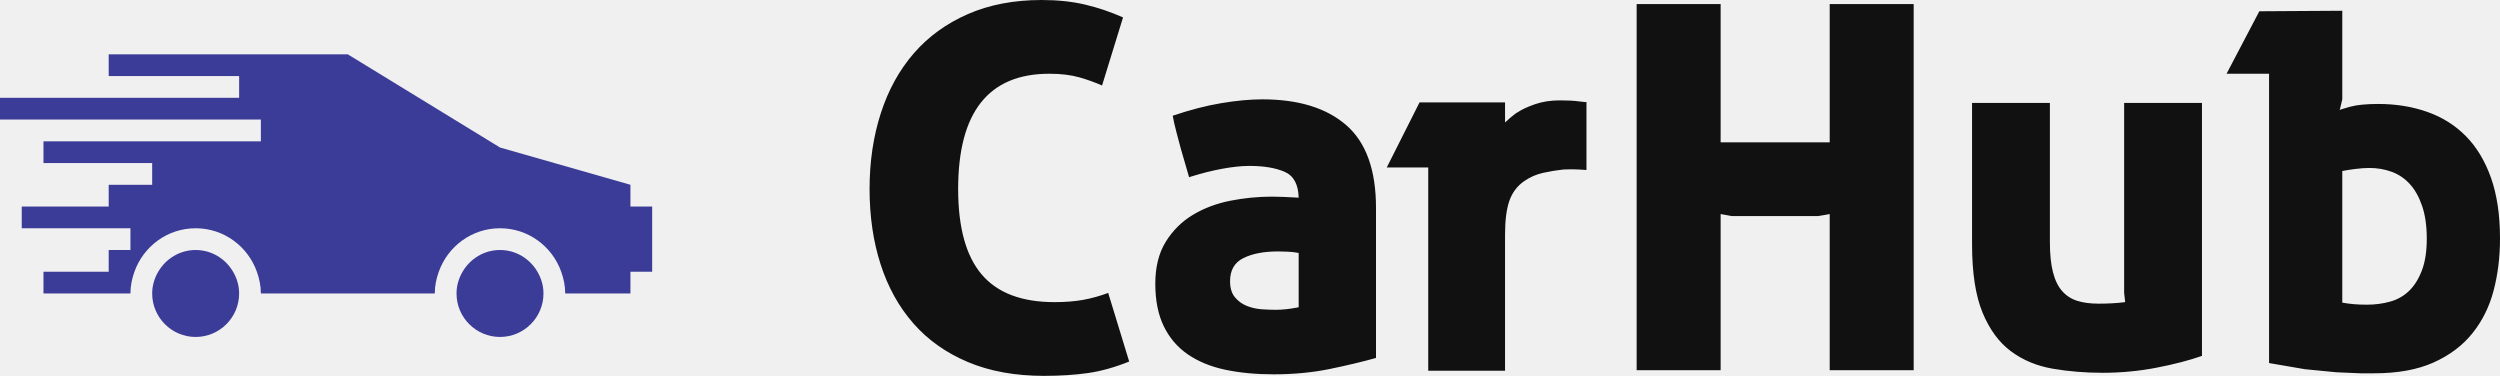
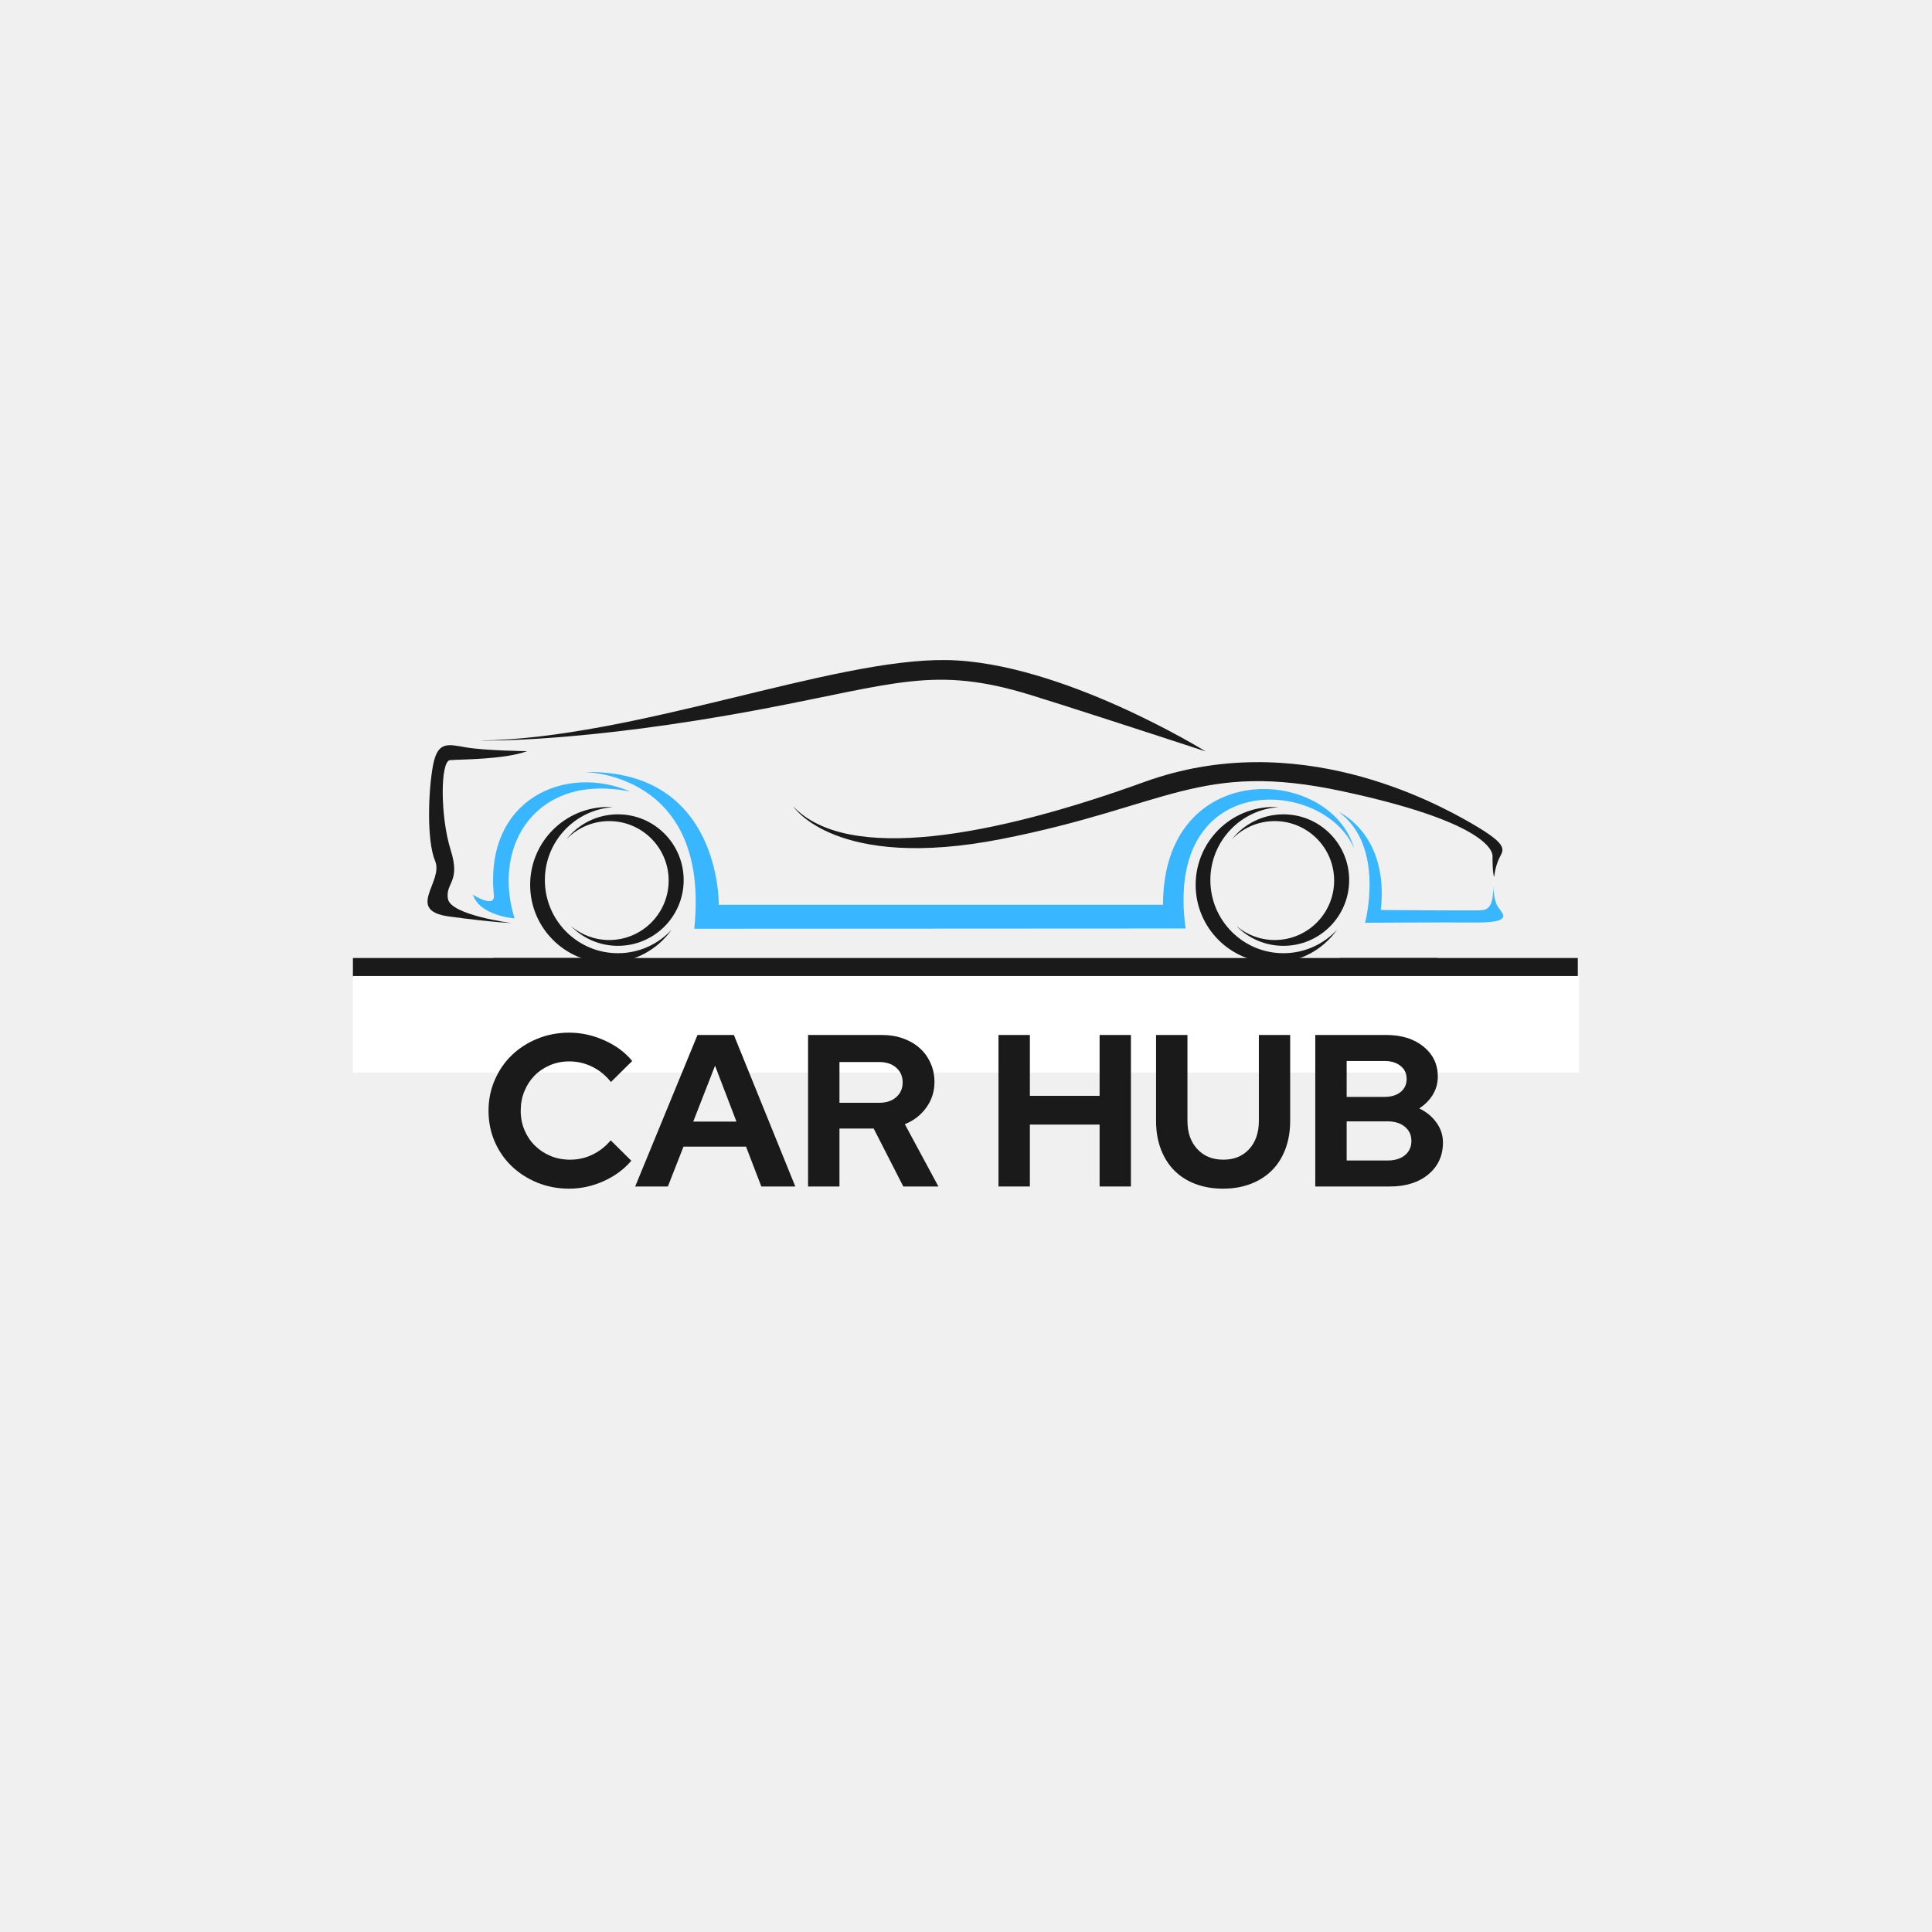
- <svg xmlns="http://www.w3.org/2000/svg" width="501.28" height="75.365" viewBox="0 0 230 34.579" class="css-1j8o68f" version="1.1" id="svg17">
-   <defs id="SvgjsDefs2381" />
-   <g id="SvgjsG2382" featurekey="PG4fjM-0" transform="matrix(2,0,0,2,0,-19)" fill="#3b3c98">
-     <g transform="translate(-270 -140)" id="g11">
-       <g id="g9">
-         <path d="M279,161c-0.736,0-1.375,0.405-1.722,1c-0.172,0.295-0.278,0.635-0.278,1c0,1.102,0.897,2,2,2c1.103,0,2-0.898,2-2    c0-0.365-0.105-0.705-0.278-1C280.375,161.405,279.737,161,279,161z" id="path3" />
-         <path d="M293,161c-0.736,0-1.375,0.405-1.722,1c-0.172,0.295-0.278,0.635-0.278,1c0,1.102,0.897,2,2,2c1.103,0,2-0.898,2-2    c0-0.365-0.105-0.705-0.278-1C294.375,161.405,293.737,161,293,161z" id="path5" />
-         <path d="M299,159v-1l-6-1.715L286,152h-11v1h6v1h-11v1h12v1h-10v1h5v1h-2v1h-4v1h5v1h-1v1h-3v1h4c0-0.352,0.072-0.686,0.184-1    c0.414-1.162,1.512-2,2.816-2c1.305,0,2.402,0.838,2.816,2c0.111,0.314,0.184,0.648,0.184,1h8c0-0.352,0.072-0.686,0.184-1    c0.414-1.162,1.512-2,2.816-2c1.305,0,2.402,0.838,2.816,2c0.111,0.314,0.184,0.648,0.184,1h3v-1h1v-3H299z" id="path7" />
+ <svg xmlns="http://www.w3.org/2000/svg" width="500" zoomAndPan="magnify" viewBox="0 0 375 375" height="500" preserveAspectRatio="xMidYMid meet" version="1.0">
+   <defs>
+     <g />
+     <clipPath id="b6550d383d">
+       <path d="M 68.5 185 L 306.25 185 L 306.25 190 L 68.5 190 Z M 68.5 185 " clip-rule="nonzero" />
+     </clipPath>
+     <clipPath id="988f1065bf">
+       <path d="M 233 185 L 280 185 L 280 205.711 L 233 205.711 Z M 233 185 " clip-rule="nonzero" />
+     </clipPath>
+     <clipPath id="42b5a5e57e">
+       <path d="M 95 185 L 156 185 L 156 205.711 L 95 205.711 Z M 95 185 " clip-rule="nonzero" />
+     </clipPath>
+     <clipPath id="047396daed">
+       <path d="M 68.5 189.445 L 306.5 189.445 L 306.5 208.199 L 68.5 208.199 Z M 68.5 189.445 " clip-rule="nonzero" />
+     </clipPath>
+   </defs>
+   <g clip-path="url(#b6550d383d)">
+     <path fill="#1a1a1a" d="M 68.5 185.949 L 306.25 185.949 L 306.25 189.586 L 68.5 189.586 Z M 68.5 185.949 " fill-opacity="1" fill-rule="evenodd" />
+   </g>
+   <g clip-path="url(#988f1065bf)">
+     <path fill="#1a1a1a" d="M 260.062 185.949 L 279.094 185.949 L 237.496 205.402 C 236.188 205.09 234.797 204.949 233.41 204.949 C 233.359 204.949 233.312 204.949 233.262 204.949 L 238.375 196.09 Z M 260.062 185.949 " fill-opacity="1" fill-rule="evenodd" />
+   </g>
+   <g clip-path="url(#42b5a5e57e)">
+     <path fill="#1a1a1a" d="M 114.688 185.949 L 95.656 185.949 L 137.852 205.68 L 151.551 205.68 C 152.848 205.359 154.168 205.145 155.5 205.031 Z M 114.688 185.949 " fill-opacity="1" fill-rule="evenodd" />
+   </g>
+   <path fill="#1a1a1a" d="M 290.02 170.242 C 290.02 170.242 290.121 168.555 290.914 166.758 C 291.707 164.965 293.289 164.277 285.848 159.949 C 278.406 155.621 251.598 141.102 222.148 151.766 C 192.703 162.43 164.414 167.602 153.965 156.516 C 153.965 156.516 162.094 169.188 194.391 162.852 C 226.688 156.516 232.809 147.648 260.465 153.562 C 288.117 159.473 289.699 165.07 289.699 166.125 C 289.699 167.18 289.699 169.504 290.02 170.242 " fill-opacity="1" fill-rule="evenodd" />
+   <path fill="#1a1a1a" d="M 234.023 145.852 C 234.023 145.852 205.949 128.434 183.676 128.117 C 161.406 127.801 123.305 143.32 93.117 143.742 C 93.117 143.742 112.855 144.27 148.004 137.617 C 173.949 132.707 181.375 129.18 199.875 134.844 C 206.008 136.723 221.395 141.711 234.023 145.852 " fill-opacity="1" fill-rule="evenodd" />
+   <path fill="#1a1a1a" d="M 102.301 145.801 C 102.301 145.801 94.016 145.695 90.426 145.059 C 86.836 144.426 84.938 143.848 84.039 148.598 C 83.145 153.348 82.773 163.113 84.461 167.125 C 86.152 171.137 78.551 176.734 87.207 177.895 C 95.859 179.055 99.238 179.16 99.238 179.16 C 99.238 179.16 87.469 177.629 86.941 174.461 C 86.414 171.297 89.477 171.297 87.469 164.961 C 85.465 158.625 85.41 147.699 87.363 147.539 C 89.316 147.383 97.918 147.438 102.301 145.801 " fill-opacity="1" fill-rule="evenodd" />
+   <path fill="#38b6ff" d="M 289.805 171.664 C 289.805 171.664 289.859 174.621 290.703 175.941 C 291.547 177.262 294.027 179.109 286.43 179.055 C 278.828 179.004 264.953 179.109 264.953 179.109 C 264.953 179.109 268.961 164.328 259.883 157.625 C 259.883 157.625 269.648 161.898 268.012 176.625 C 268.012 176.625 285.297 176.758 286.719 176.707 C 288.145 176.652 290.02 176.996 289.805 171.664 " fill-opacity="1" fill-rule="evenodd" />
+   <path fill="#38b6ff" d="M 262.84 164.695 C 258.191 148.543 225.738 146.898 225.738 175.625 L 139.508 175.621 C 139.508 175.621 140.035 149.23 113.438 149.863 C 113.438 149.863 137.922 149.863 134.758 180.27 L 230.121 180.219 C 225.852 149.039 256.98 150.918 262.84 164.695 " fill-opacity="1" fill-rule="evenodd" />
+   <path fill="#38b6ff" d="M 122.352 153.656 C 104.469 149.969 95.352 163.664 99.871 178.258 C 99.871 178.258 93.117 177.781 91.797 173.664 C 91.797 173.664 96.121 176.41 95.859 173.77 C 93.977 154.941 109.883 148.258 122.352 153.656 " fill-opacity="1" fill-rule="evenodd" />
+   <path fill="#1a1a1a" d="M 247.184 156.637 C 247.512 156.637 247.84 156.648 248.164 156.668 C 240.773 157.156 234.93 163.309 234.93 170.824 C 234.93 178.66 241.281 185.016 249.113 185.016 C 253.23 185.016 256.938 183.258 259.527 180.457 C 256.793 184.328 252.285 186.859 247.18 186.859 C 238.836 186.859 232.074 180.094 232.074 171.746 C 232.078 163.402 238.84 156.637 247.184 156.637 " fill-opacity="1" fill-rule="evenodd" />
+   <path fill="#1a1a1a" d="M 249.113 158.062 C 256.16 158.062 261.871 163.777 261.871 170.824 C 261.871 177.871 256.16 183.586 249.113 183.586 C 245.547 183.586 242.32 182.121 240.008 179.758 C 242.012 181.441 244.598 182.457 247.422 182.457 C 253.793 182.457 258.957 177.289 258.957 170.914 C 258.957 164.539 253.793 159.375 247.422 159.375 C 244.156 159.375 241.211 160.73 239.109 162.906 C 241.445 159.957 245.059 158.062 249.113 158.062 " fill-opacity="1" fill-rule="evenodd" />
+   <path fill="#1a1a1a" d="M 118.012 156.637 C 118.34 156.637 118.668 156.648 118.992 156.668 C 111.602 157.16 105.758 163.309 105.758 170.824 C 105.758 178.66 112.109 185.016 119.941 185.016 C 124.062 185.016 127.766 183.258 130.359 180.457 C 127.621 184.328 123.113 186.859 118.012 186.859 C 109.668 186.859 102.902 180.094 102.902 171.746 C 102.902 163.402 109.668 156.637 118.012 156.637 " fill-opacity="1" fill-rule="evenodd" />
+   <path fill="#1a1a1a" d="M 119.941 158.062 C 126.988 158.062 132.699 163.777 132.699 170.824 C 132.699 177.871 126.988 183.586 119.941 183.586 C 116.375 183.586 113.152 182.121 110.836 179.758 C 112.84 181.441 115.426 182.457 118.25 182.457 C 124.621 182.457 129.785 177.289 129.785 170.914 C 129.785 164.539 124.621 159.375 118.246 159.375 C 114.984 159.375 112.035 160.73 109.938 162.906 C 112.273 159.957 115.887 158.062 119.941 158.062 " fill-opacity="1" fill-rule="evenodd" />
+   <g clip-path="url(#047396daed)">
+     <path fill="#ffffff" d="M 68.5 189.445 L 306.5 189.445 L 306.5 208.199 L 68.5 208.199 Z M 68.5 189.445 " fill-opacity="1" fill-rule="nonzero" />
+   </g>
+   <g fill="#1a1a1a" fill-opacity="1">
+     <g transform="translate(93.30532, 230.2966)">
+       <g>
+         <path d="M 17.344 -5.203 C 18.883 -5.203 20.328 -5.523 21.672 -6.172 C 23.016 -6.816 24.203 -7.742 25.234 -8.953 L 29.234 -5 C 27.828 -3.344 26.039 -2.023 23.875 -1.047 C 21.707 -0.066 19.473 0.422 17.172 0.422 C 14.961 0.422 12.898 0.031 10.984 -0.75 C 9.066 -1.539 7.406 -2.609 6 -3.953 C 4.602 -5.297 3.504 -6.891 2.703 -8.734 C 1.91 -10.586 1.516 -12.578 1.516 -14.703 C 1.516 -16.828 1.922 -18.82 2.734 -20.688 C 3.547 -22.551 4.648 -24.156 6.047 -25.5 C 7.441 -26.844 9.098 -27.906 11.016 -28.688 C 12.941 -29.469 14.992 -29.859 17.172 -29.859 C 19.523 -29.859 21.805 -29.359 24.016 -28.359 C 26.234 -27.367 28.031 -26.035 29.406 -24.359 L 25.281 -20.281 C 24.25 -21.57 23.031 -22.562 21.625 -23.25 C 20.227 -23.938 18.742 -24.281 17.172 -24.281 C 15.859 -24.281 14.617 -24.035 13.453 -23.547 C 12.297 -23.055 11.297 -22.383 10.453 -21.531 C 9.617 -20.676 8.961 -19.664 8.484 -18.5 C 8.004 -17.344 7.766 -16.078 7.766 -14.703 C 7.766 -13.359 8.008 -12.102 8.5 -10.938 C 8.988 -9.781 9.66 -8.781 10.516 -7.938 C 11.367 -7.094 12.375 -6.426 13.531 -5.938 C 14.695 -5.445 15.969 -5.203 17.344 -5.203 Z M 17.344 -5.203 " />
      </g>
    </g>
  </g>
-   <g id="SvgjsG2383" featurekey="jxYttZ-0" transform="matrix(2.355529,0,0,2.355529,78.25691,-13.04958)" fill="#111111">
-     <path d="M10.88 19.66 c-0.56 0.227 -1.097 0.377 -1.61 0.45 s-1.083 0.11 -1.71 0.11 c-1.133 0 -2.127 -0.18 -2.98 -0.54 s-1.563 -0.863 -2.13 -1.51 s-0.993 -1.417 -1.28 -2.31 s-0.43 -1.873 -0.43 -2.94 s0.147 -2.053 0.44 -2.96 s0.723 -1.687 1.29 -2.34 s1.27 -1.163 2.11 -1.53 s1.8 -0.55 2.88 -0.55 c0.627 0 1.193 0.06 1.7 0.18 s1 0.287 1.48 0.5 l-0.82 2.66 c-0.267 -0.12 -0.563 -0.227 -0.89 -0.32 s-0.717 -0.14 -1.17 -0.14 c-2.373 0 -3.56 1.5 -3.56 4.5 c0 1.507 0.307 2.62 0.92 3.34 s1.56 1.08 2.84 1.08 c0.427 0 0.803 -0.03 1.13 -0.09 s0.65 -0.15 0.97 -0.27 z M17.5 15.42 c-0.133 -0.027 -0.273 -0.043 -0.42 -0.05 s-0.273 -0.01 -0.38 -0.01 c-0.56 0 -1.013 0.087 -1.36 0.26 s-0.52 0.473 -0.52 0.9 c0 0.267 0.063 0.477 0.19 0.63 s0.283 0.267 0.47 0.34 s0.383 0.117 0.59 0.13 s0.383 0.02 0.53 0.02 c0.267 0 0.567 -0.033 0.9 -0.1 l0 -2.12 z M16.46 13.22 c0.107 0 0.25 0.003 0.43 0.01 s0.383 0.017 0.61 0.03 c-0.013 -0.52 -0.197 -0.857 -0.55 -1.01 s-0.81 -0.23 -1.37 -0.23 c-0.307 0 -0.66 0.037 -1.06 0.11 s-0.833 0.183 -1.3 0.33 l-0.32 -1.1 c-0.04 -0.147 -0.097 -0.36 -0.17 -0.64 s-0.123 -0.5 -0.15 -0.66 c0.667 -0.227 1.297 -0.39 1.89 -0.49 s1.13 -0.15 1.61 -0.15 c1.413 0 2.507 0.337 3.28 1.01 s1.16 1.75 1.16 3.23 l0 5.86 c-0.52 0.147 -1.12 0.29 -1.8 0.43 s-1.413 0.21 -2.2 0.21 c-0.693 0 -1.323 -0.06 -1.89 -0.18 s-1.053 -0.32 -1.46 -0.6 s-0.72 -0.647 -0.94 -1.1 s-0.33 -1.007 -0.33 -1.66 s0.137 -1.2 0.41 -1.64 s0.627 -0.79 1.06 -1.05 s0.92 -0.443 1.46 -0.55 s1.083 -0.16 1.63 -0.16 z M26.06 9.92 c0.16 -0.107 0.383 -0.21 0.67 -0.31 s0.61 -0.15 0.97 -0.15 c0.307 0 0.557 0.013 0.75 0.04 s0.29 0.033 0.29 0.02 l0 2.66 c-0.307 -0.027 -0.607 -0.033 -0.9 -0.02 c-0.253 0.027 -0.517 0.07 -0.79 0.13 s-0.523 0.17 -0.75 0.33 c-0.267 0.187 -0.457 0.44 -0.57 0.76 s-0.17 0.76 -0.17 1.32 l0 5.32 l-3 0 l0 -7.94 l-1.62 0 l1.28 -2.54 l3.34 0 l0 0.78 c0.067 -0.053 0.127 -0.107 0.18 -0.16 c0.053 -0.04 0.107 -0.083 0.16 -0.13 s0.107 -0.083 0.16 -0.11 z M30.7 5.7 l3.28 -0 l0 5.4 l4.26 0 l0 -5.4 l3.28 0 l0 14.3 l-3.28 0 l0 -6.1 c-0.08 0.013 -0.153 0.027 -0.22 0.04 l-0.24 0.04 l-3.36 0 l-0.44 -0.08 l0 6.1 l-3.28 0 l0 -14.3 z M43.8 9.56 l3.04 -0 l0 5.44 c0 0.467 0.04 0.857 0.12 1.17 s0.2 0.56 0.36 0.74 s0.357 0.307 0.59 0.38 s0.51 0.11 0.83 0.11 c0.387 0 0.733 -0.02 1.04 -0.06 l-0.04 -0.36 l0 -7.42 l3.04 0 l0 9.88 c-0.493 0.173 -1.083 0.327 -1.77 0.46 s-1.39 0.2 -2.11 0.2 c-0.68 0 -1.33 -0.053 -1.95 -0.16 s-1.163 -0.333 -1.63 -0.68 s-0.837 -0.85 -1.11 -1.51 s-0.41 -1.55 -0.41 -2.67 l0 -5.52 z M58.26 5.96 l-0 3.46 l-0.1 0.42 c0 -0.013 0.133 -0.057 0.4 -0.13 s0.633 -0.11 1.1 -0.11 c0.693 0 1.333 0.103 1.92 0.31 s1.09 0.523 1.51 0.95 s0.747 0.97 0.98 1.63 s0.35 1.45 0.35 2.37 c0 0.72 -0.083 1.397 -0.25 2.03 s-0.443 1.19 -0.83 1.67 s-0.893 0.86 -1.52 1.14 s-1.4 0.42 -2.32 0.42 l-0.53 0 l-0.94 -0.04 l-1.23 -0.12 l-1.4 -0.24 l0 -11.3 l-1.66 0 l1.28 -2.44 z M59.22 17.44 c0.32 0 0.623 -0.04 0.91 -0.12 s0.533 -0.22 0.74 -0.42 s0.373 -0.467 0.5 -0.8 s0.19 -0.747 0.19 -1.24 s-0.06 -0.917 -0.18 -1.27 s-0.28 -0.64 -0.48 -0.86 s-0.437 -0.38 -0.71 -0.48 s-0.563 -0.15 -0.87 -0.15 c-0.16 0 -0.347 0.013 -0.56 0.04 s-0.38 0.053 -0.5 0.08 l0 5.14 c0.147 0.027 0.297 0.047 0.45 0.06 s0.323 0.02 0.51 0.02 z" id="path14" />
+   <g fill="#1a1a1a" fill-opacity="1">
+     <g transform="translate(123.4613, 230.2966)">
+       <g>
+         <path d="M -0.172 0 L 11.922 -29.406 L 18.984 -29.406 L 30.906 0 L 24.312 0 L 21.344 -7.734 L 9.203 -7.734 L 6.172 0 Z M 11.094 -12.594 L 19.484 -12.594 L 15.328 -23.438 Z M 11.094 -12.594 " />
+       </g>
+     </g>
+   </g>
+   <g fill="#1a1a1a" fill-opacity="1">
+     <g transform="translate(154.2053, 230.2966)">
+       <g>
+         <path d="M 2.641 0 L 2.641 -29.406 L 17.016 -29.406 C 18.492 -29.406 19.852 -29.18 21.094 -28.734 C 22.344 -28.285 23.414 -27.66 24.312 -26.859 C 25.207 -26.055 25.906 -25.094 26.406 -23.969 C 26.914 -22.852 27.172 -21.625 27.172 -20.281 C 27.172 -18.438 26.645 -16.785 25.594 -15.328 C 24.551 -13.867 23.16 -12.789 21.422 -12.094 L 27.938 0 L 21.125 0 L 15.375 -11.25 L 8.734 -11.25 L 8.734 0 Z M 16.469 -24.156 L 8.734 -24.156 L 8.734 -16.25 L 16.469 -16.25 C 17.832 -16.25 18.926 -16.613 19.75 -17.344 C 20.582 -18.07 21 -19.023 21 -20.203 C 21 -21.379 20.582 -22.332 19.75 -23.062 C 18.926 -23.789 17.832 -24.156 16.469 -24.156 Z M 16.469 -24.156 " />
+       </g>
+     </g>
+     <g transform="translate(182.7233, 230.2966)">
+       <g />
+     </g>
+   </g>
+   <g fill="#1a1a1a" fill-opacity="1">
+     <g transform="translate(191.1653, 230.2966)">
+       <g>
+         <path d="M 2.641 0 L 2.641 -29.406 L 8.734 -29.406 L 8.734 -17.594 L 22.266 -17.594 L 22.266 -29.406 L 28.344 -29.406 L 28.344 0 L 22.266 0 L 22.266 -12.016 L 8.734 -12.016 L 8.734 0 Z M 2.641 0 " />
+       </g>
+     </g>
+     <g transform="translate(222.2033, 230.2966)">
+       <g>
+         <path d="M 28.219 -12.719 C 28.219 -10.738 27.91 -8.926 27.297 -7.281 C 26.68 -5.645 25.805 -4.258 24.672 -3.125 C 23.535 -1.988 22.16 -1.113 20.547 -0.5 C 18.941 0.113 17.16 0.422 15.203 0.422 C 13.211 0.422 11.41 0.113 9.797 -0.5 C 8.191 -1.113 6.828 -1.988 5.703 -3.125 C 4.586 -4.258 3.723 -5.641 3.109 -7.266 C 2.492 -8.891 2.188 -10.707 2.188 -12.719 L 2.188 -29.406 L 8.281 -29.406 L 8.281 -12.719 C 8.281 -10.457 8.914 -8.641 10.188 -7.266 C 11.457 -5.891 13.145 -5.203 15.25 -5.203 C 17.344 -5.203 19.016 -5.891 20.266 -7.266 C 21.516 -8.641 22.141 -10.457 22.141 -12.719 L 22.141 -29.406 L 28.219 -29.406 Z M 28.219 -12.719 " />
+       </g>
+     </g>
+   </g>
+   <g fill="#1a1a1a" fill-opacity="1">
+     <g transform="translate(252.6533, 230.2966)">
+       <g>
+         <path d="M 2.641 -29.406 L 16.469 -29.406 C 19.406 -29.406 21.797 -28.656 23.641 -27.156 C 25.492 -25.656 26.422 -23.719 26.422 -21.344 C 26.422 -20.051 26.098 -18.875 25.453 -17.812 C 24.805 -16.75 23.926 -15.863 22.812 -15.156 C 24.207 -14.488 25.32 -13.57 26.156 -12.406 C 27 -11.25 27.422 -9.957 27.422 -8.531 C 27.422 -5.977 26.473 -3.914 24.578 -2.344 C 22.691 -0.781 20.211 0 17.141 0 L 2.641 0 Z M 16.094 -24.359 L 8.734 -24.359 L 8.734 -17.391 L 16.094 -17.391 C 17.375 -17.391 18.406 -17.703 19.188 -18.328 C 19.977 -18.961 20.375 -19.812 20.375 -20.875 C 20.375 -21.938 19.977 -22.781 19.188 -23.406 C 18.406 -24.039 17.375 -24.359 16.094 -24.359 Z M 16.672 -5.047 C 18.078 -5.047 19.195 -5.383 20.031 -6.062 C 20.875 -6.75 21.297 -7.68 21.297 -8.859 C 21.297 -9.984 20.875 -10.895 20.031 -11.594 C 19.195 -12.289 18.078 -12.641 16.672 -12.641 L 8.734 -12.641 L 8.734 -5.047 Z M 16.672 -5.047 " />
+       </g>
+     </g>
  </g>
</svg>
